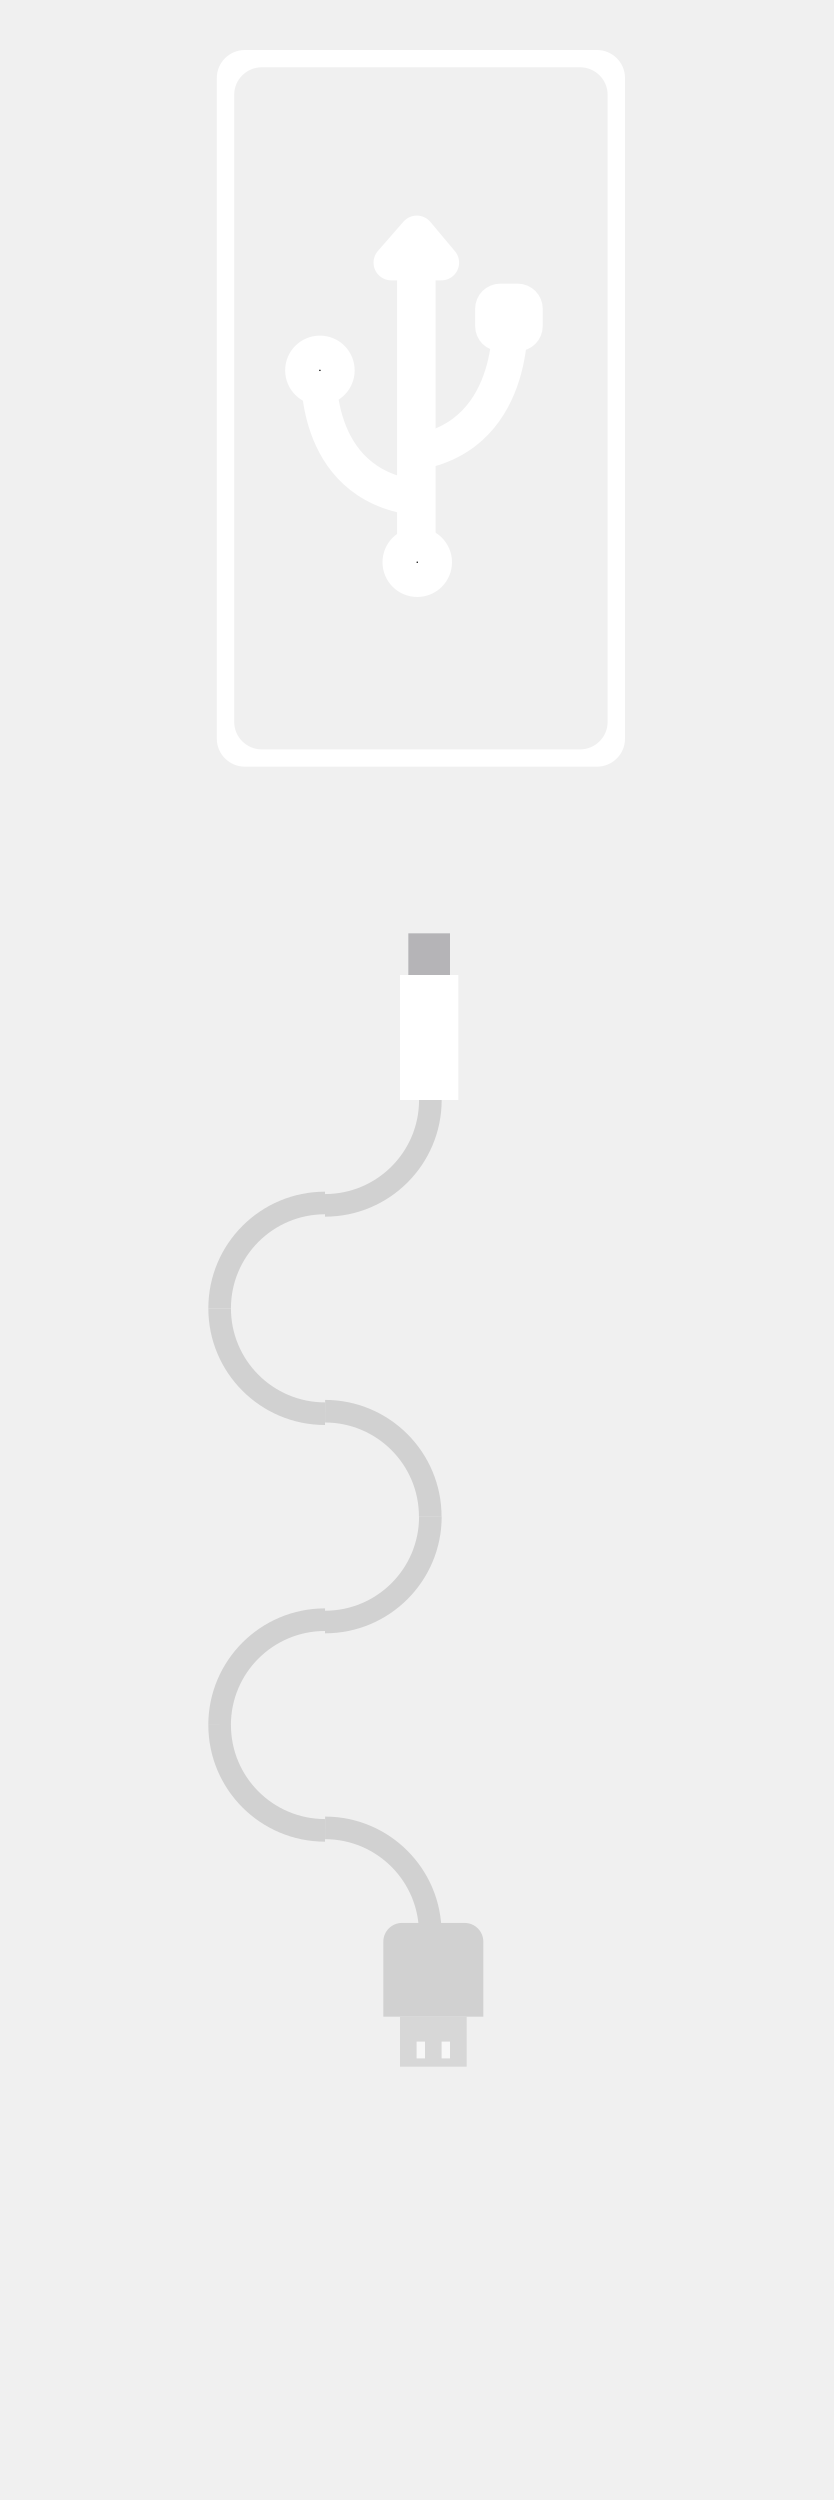
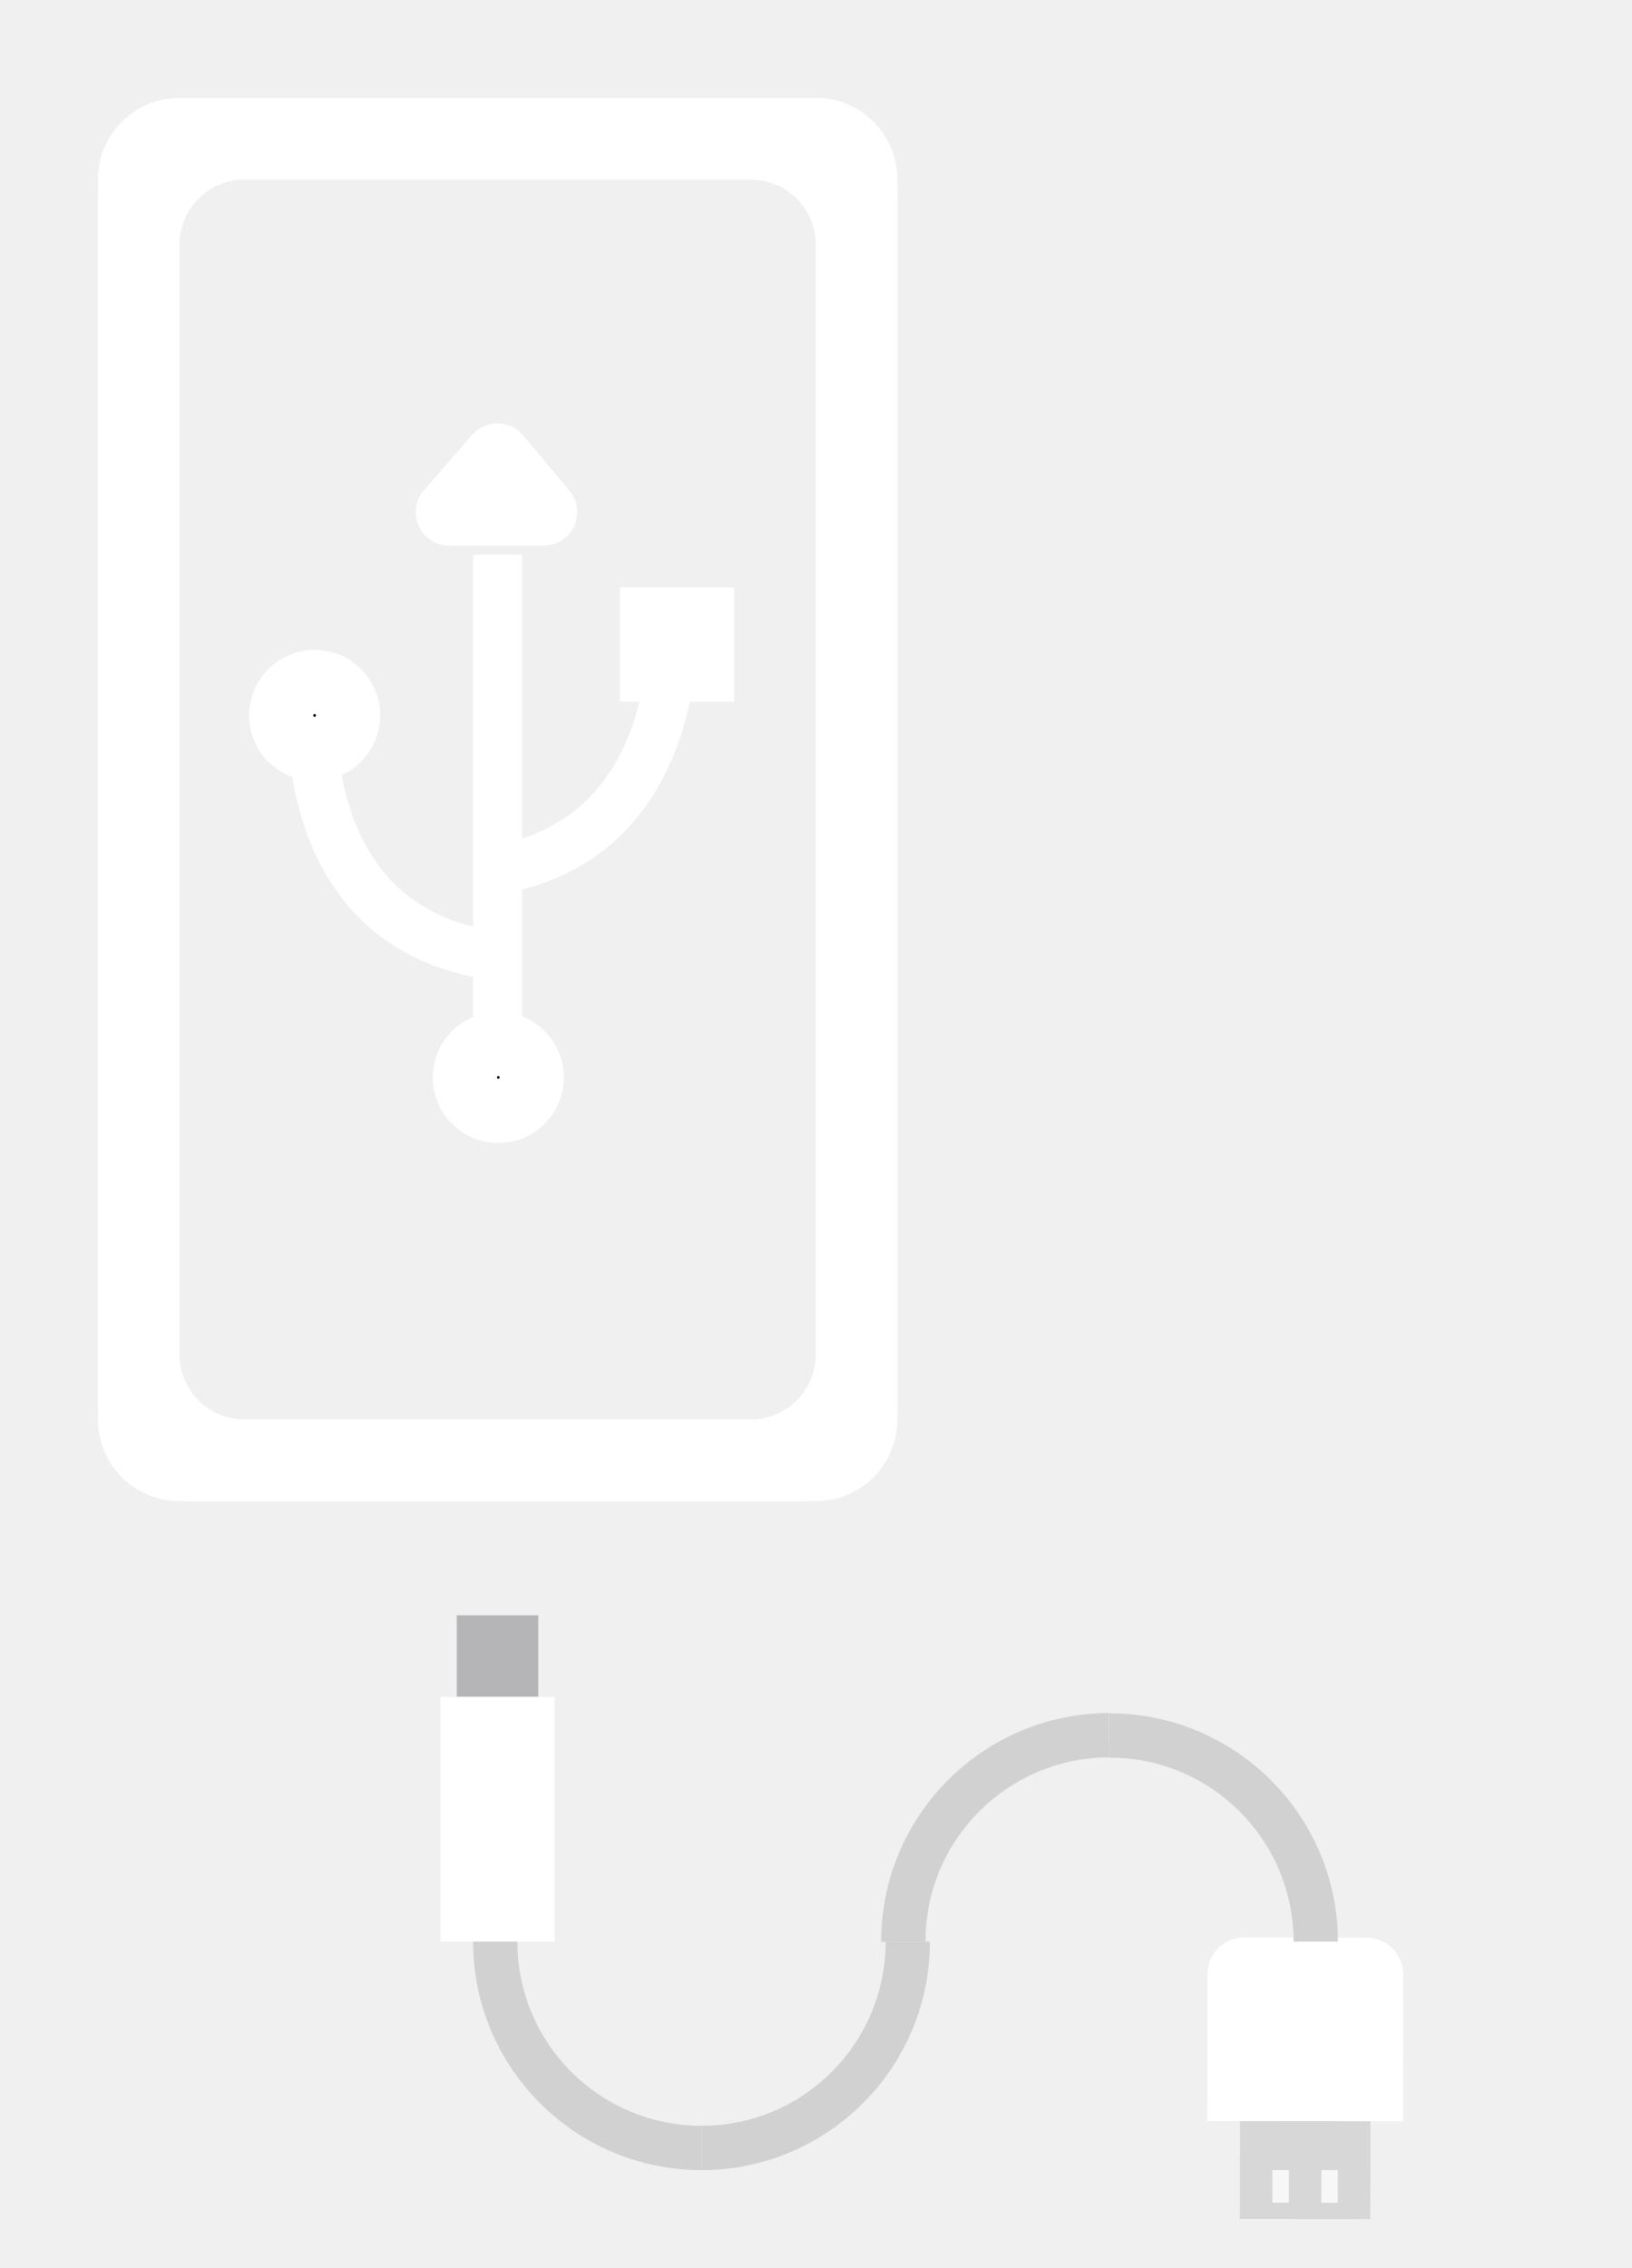
- <svg xmlns="http://www.w3.org/2000/svg" height="300" viewBox="0 0 100 300" width="100">
-   <path d="m46 242h12v-9c0-1.243-1.007-2.25-2.25-2.25h-7.5c-1.243 0-2.25 1.007-2.25 2.25z" fill="#d1d1d1" fill-rule="evenodd" />
-   <path d="m48 248h8v-6h-8zm2-1h1v-2h-1zm4 0h-1v-2h1z" fill="#d1d1d1" fill-opacity=".798" fill-rule="evenodd" />
-   <path d="m50 247h1v-2h-1z" fill="#fff" fill-opacity=".798" fill-rule="evenodd" opacity=".599" />
-   <path d="m53 247h1v-2h-1z" fill="#fff" fill-opacity=".798" fill-rule="evenodd" opacity=".599" />
-   <path d="m29.385 6h42.249c1.851 0 3.366 1.505 3.366 3.345v79.311c0 1.84-1.515 3.345-3.366 3.345h-42.249c-1.851 0-3.366-1.505-3.366-3.345v-79.311c0-1.84 1.515-3.345 3.366-3.345zm2.028 2.073h38.194c1.819 0 3.308 1.479 3.308 3.287v75.281c0 1.808-1.489 3.287-3.308 3.287h-38.194c-1.819 0-3.308-1.479-3.308-3.287v-75.281c0-1.808 1.489-3.287 3.308-3.287z" fill="#fff" fill-rule="evenodd" />
-   <path d="m49.958 31.289v36.519" fill="none" stroke="#fff" stroke-linejoin="round" stroke-width="4.627" />
-   <path d="m49.844 59.72c-12.701-1.701-11.567-15.65-11.567-15.65" fill="none" stroke="#fff" stroke-linejoin="round" stroke-width="4.257" />
-   <path d="m50.184 54.233c12.249-2.269 11.002-16.785 11.002-16.785" fill="none" stroke="#fff" stroke-linejoin="round" stroke-width="4.257" />
+ <svg xmlns="http://www.w3.org/2000/svg" height="139" viewBox="0 0 100 139" width="100">
+   <path d="m73.993 129.993c.75.001 10.5.011 12.0.013l.009-9c.001-1.243-1.005-2.251-2.248-2.252l-7.5-.008c-1.243-.001-2.251 1.005-2.252 2.248z" fill="#fff" fill-rule="evenodd" />
+   <path d="m75.987 135.996 8 .008.006-6-8-.008zm6.001-.994-1-.001.002-2 1 .001zm-4-.004 1 .001.002-2-1-.001z" fill="#d1d1d1" fill-opacity=".798" fill-rule="evenodd" />
+   <path d="m77.988 134.998 1 .001.002-2-1-.001z" fill="#fff" fill-opacity=".798" fill-rule="evenodd" opacity=".599" />
+   <path d="m80.988 135.001 1 .001.002-2-1-.001z" fill="#fff" fill-opacity=".798" fill-rule="evenodd" opacity=".599" />
+   <path d="m30.322 58.568c-12.24-1.639-11.147-15.082-11.147-15.082" fill="none" stroke="#fff" stroke-linejoin="round" stroke-width="3" />
+   <path d="m30.65 53.279c11.803-2.186 10.602-16.175 10.602-16.175" fill="none" stroke="#fff" stroke-linejoin="round" stroke-width="3" />
  <g fill-rule="evenodd">
-     <path d="m46.952 31.516h6.011l-2.948-3.516z" stroke="#fff" stroke-linecap="round" stroke-linejoin="round" stroke-width="4.257" />
-     <path d="m52.112 67.467c0 1.127-.915 2.042-2.042 2.042-1.127 0-2.042-.915-2.042-2.042 0-1.127.915-2.042 2.042-2.042 1.127 0 2.042.915 2.042 2.042z" stroke="#fff" stroke-linecap="round" stroke-linejoin="round" stroke-width="4.257" />
-     <path d="m40.431 44.445c0 1.127-.915 2.042-2.042 2.042s-2.042-.915-2.042-2.042c0-1.127.915-2.042 2.042-2.042s2.042.914 2.042 2.042z" stroke="#fff" stroke-linecap="round" stroke-linejoin="round" stroke-width="4.257" />
-     <path d="m60.035 36.165c-.494 0-.891.398-.891.891v2.074c0 .494.398.891.891.891h2.074c.494 0 .891-.398.891-.891v-2.074c0-.494-.398-.891-.891-.891z" stroke="#fff" stroke-linecap="round" stroke-linejoin="round" stroke-width="4.257" />
-     <path d="m54 112h-5v5h5z" fill="#b5b4b7" />
-     <path d="m55 117h-7v15h7z" fill="#fff" />
-     <path d="m53 132c0 7.732-6.268 14-14 14v-2.713c6.234 0 11.287-5.053 11.287-11.287z" fill="#d1d1d1" />
-     <path d="m53 182c0 7.732-6.268 14-14 14v-2.713c6.234 0 11.287-5.053 11.287-11.287z" fill="#d1d1d1" />
-     <path d="m24.995 206.995c.006-7.732 6.279-13.995 14.011-13.989l-.002 2.713c-6.234-.005-11.291 5.044-11.296 11.278z" fill="#d1d1d1" />
-     <path d="m25 157c0-7.732 6.268-14 14-14v2.713c-6.234 0-11.287 5.053-11.287 11.287z" fill="#d1d1d1" />
-     <path d="m39 171c-7.732 0-14-6.268-14-14h2.713c0 6.234 5.053 11.287 11.287 11.287z" fill="#d1d1d1" />
-     <path d="m39.012 167.988c7.732.014 13.989 6.293 13.975 14.025l-2.713-.005c.011-6.234-5.033-11.296-11.267-11.307z" fill="#d1d1d1" />
-     <path d="m39 221c-7.732 0-14-6.268-14-14h2.713c0 6.234 5.053 11.287 11.287 11.287z" fill="#d1d1d1" />
-     <path d="m39.012 217.988c7.732.014 13.989 6.293 13.975 14.025l-2.713-.005c.011-6.234-5.033-11.296-11.267-11.307z" fill="#d1d1d1" />
+     <path d="m27.535 31.388h5.792l-2.841-3.388z" stroke="#fff" stroke-linecap="round" stroke-linejoin="round" stroke-width="4.102" />
+     <path d="m32.508 66.033c0 1.086-.882 1.967-1.967 1.967-1.086 0-1.967-.882-1.967-1.967 0-1.086.882-1.967 1.967-1.967 1.086 0 1.967.882 1.967 1.967z" stroke="#fff" stroke-linecap="round" stroke-linejoin="round" stroke-width="4.102" />
+     <path d="m21.251 43.847c0 1.086-.882 1.967-1.967 1.967s-1.967-.882-1.967-1.967c0-1.086.882-1.967 1.967-1.967s1.967.881 1.967 1.967z" stroke="#fff" stroke-linecap="round" stroke-linejoin="round" stroke-width="4.102" />
+     <path d="m38 43h7v-7h-7z" fill="#fff" />
+     <path d="m29 63h3v-29h-3z" fill="#fff" />
+     <path d="m27.995 99h5v5h-5z" fill="#b5b4b7" />
+     <path d="m26.995 104h7v15h-7z" fill="#fff" />
+     <path d="m28.995 119c0 7.732 6.268 14 14 14v-2.713c-6.234 0-11.287-5.053-11.287-11.287z" fill="#d1d1d1" />
+     <path d="m42.995 133c7.732 0 14-6.268 14-14h-2.713c0 6.234-5.053 11.287-11.287 11.287z" fill="#d1d1d1" />
+     <path d="m82 118.995c-.006-7.732-6.279-13.995-14.011-13.989l.002 2.713c6.234-.005 11.291 5.044 11.296 11.278z" fill="#d1d1d1" />
+     <path d="m67.982 104.988c-7.732.014-13.989 6.293-13.975 14.025l2.713-.005c-.011-6.234 5.033-11.296 11.267-11.307z" fill="#d1d1d1" />
+     <path d="m11 92c-2.761 0-5-2.239-5-5v-76c0-2.761 2.239-5 5-5h39c2.761 0 5 2.239 5 5v76c0 2.761-2.239 5-5 5zm3-3c-2.761 0-5-2.239-5-5v-70c0-2.761 2.239-5 5-5h33c2.761 0 5 2.239 5 5v70c0 2.761-2.239 5-5 5z" fill="#fff" />
+     <path d="m12 92c-3.314 0-6-2.686-6-6v-74c0-3.314 2.686-6 6-6h37c3.314 0 6 2.686 6 6v74c0 3.314-2.686 6-6 6zm3-5c-2.209 0-4-1.791-4-4v-68c0-2.209 1.791-4 4-4h31c2.209 0 4 1.791 4 4v68c0 2.209-1.791 4-4 4z" fill="#fff" />
  </g>
</svg>
